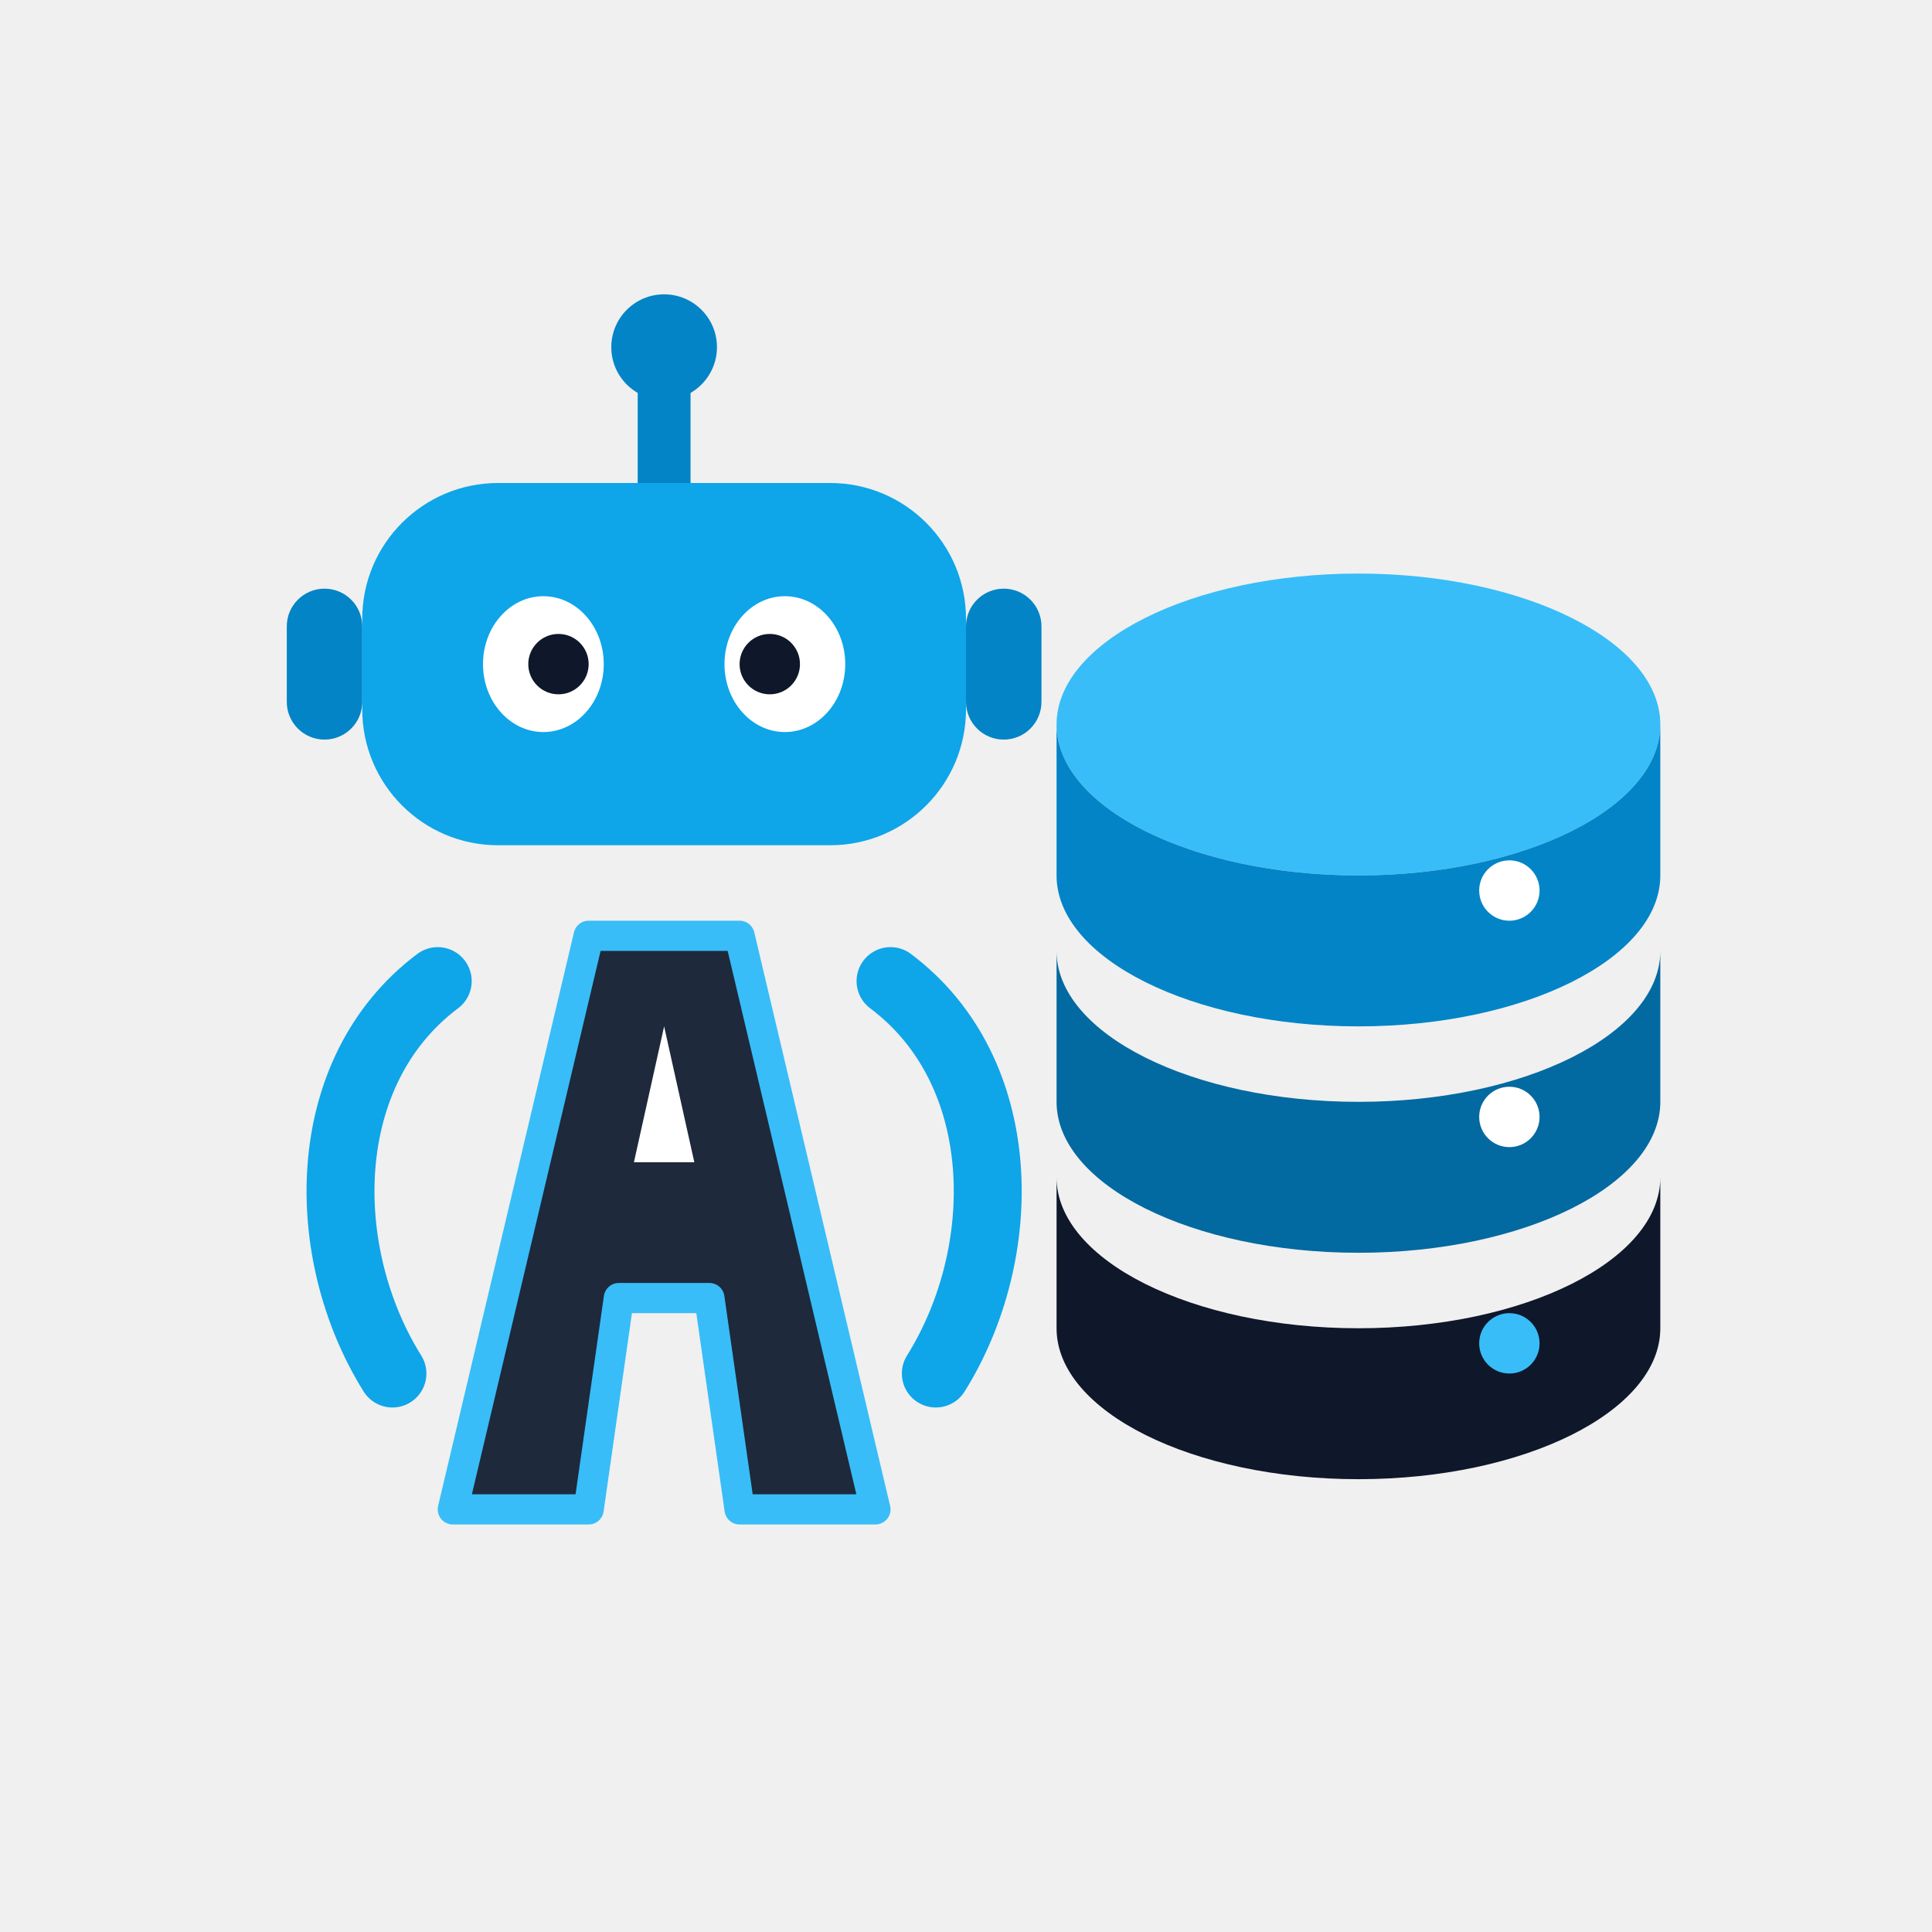
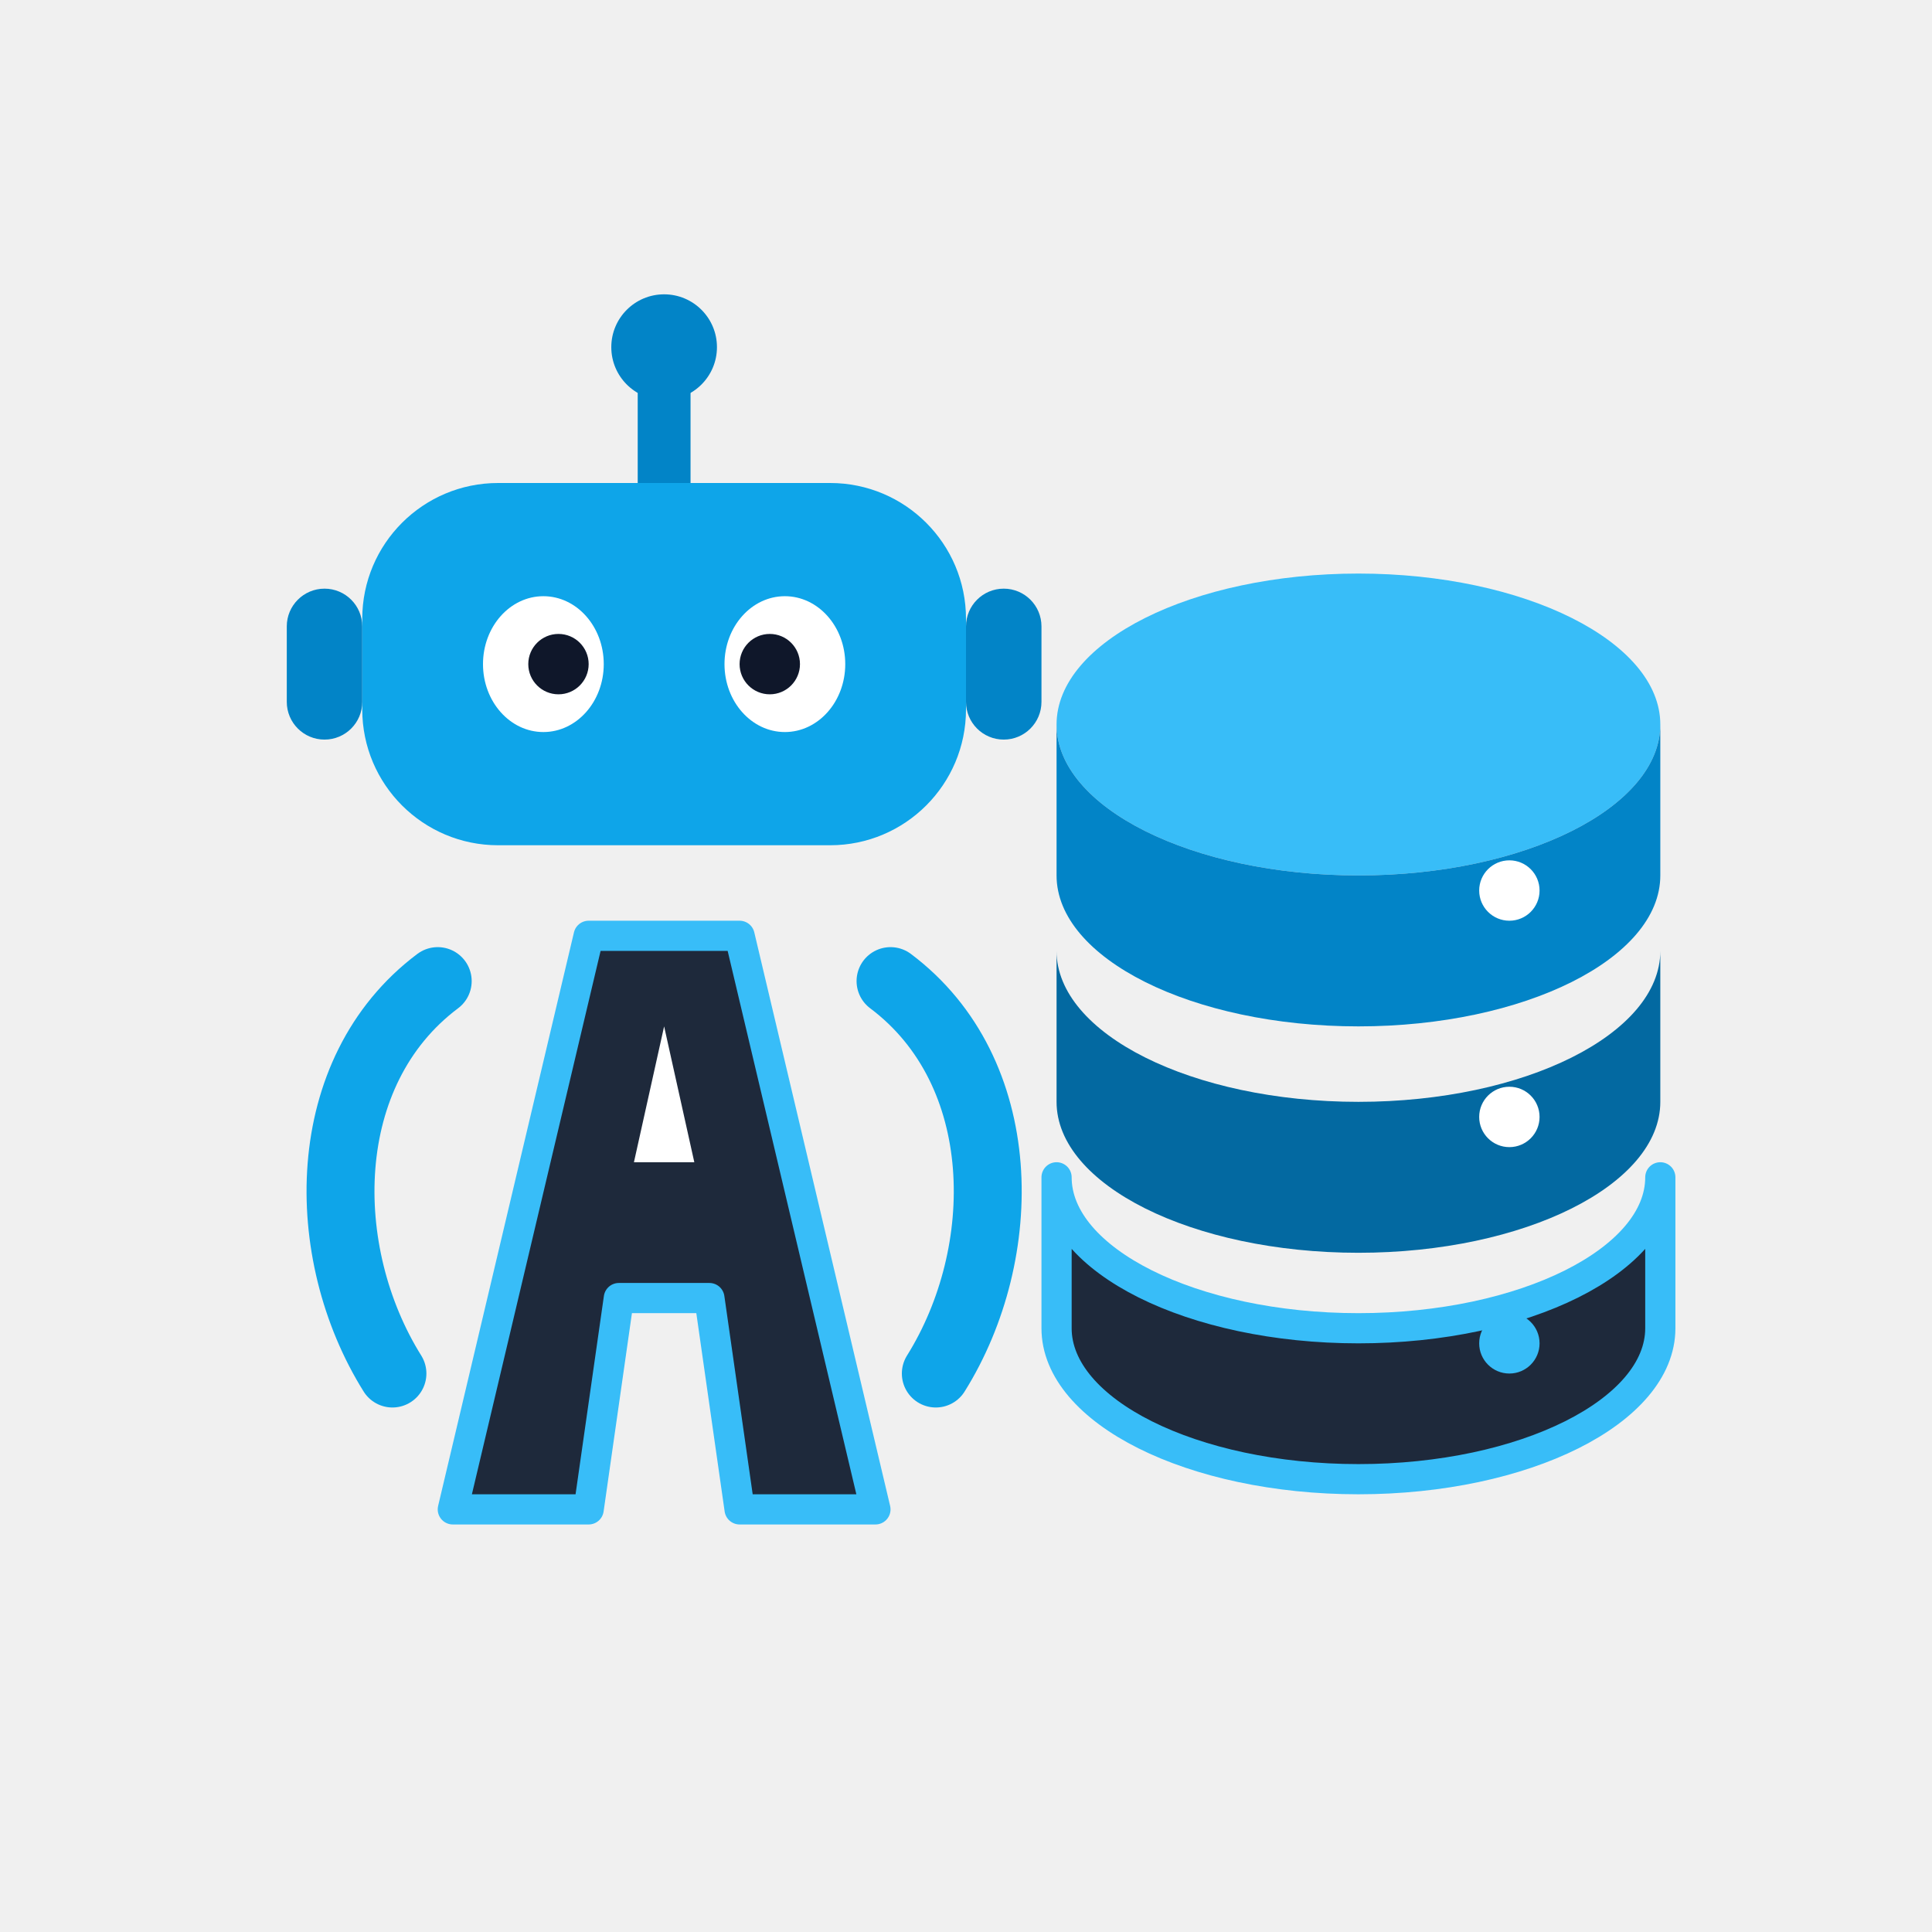
<svg xmlns="http://www.w3.org/2000/svg" width="128" height="128" viewBox="0 0 128 128" fill="none">
  <g transform="translate(14, 20)">
    <g transform="translate(0, 0)">
      <line x1="30" y1="12" x2="30" y2="4" stroke="#0284c7" stroke-width="3.5" stroke-linecap="round" />
      <circle cx="30" cy="3" r="3.5" fill="#0284c7" />
      <rect x="10" y="12" width="40" height="24" rx="9" fill="#0ea5e9" />
      <ellipse cx="22" cy="24" rx="4" ry="4.5" fill="#ffffff" />
      <ellipse cx="38" cy="24" rx="4" ry="4.5" fill="#ffffff" />
      <circle cx="23" cy="24" r="2" fill="#0f172a" />
      <circle cx="37" cy="24" r="2" fill="#0f172a" />
      <rect x="5" y="19" width="5" height="10" rx="2.5" fill="#0284c7" />
      <rect x="50" y="19" width="5" height="10" rx="2.5" fill="#0284c7" />
      <path d="M 16 80 L 25 42 L 35 42 L 44 80 L 35 80 L 33 66 L 27 66 L 25 80 Z" fill="#1e293b" stroke="#38bdf8" stroke-width="2" stroke-linejoin="round" />
      <path d="M 28 57 L 32 57 L 30 48 Z" fill="#ffffff" />
      <path d="M 15 45 C 7 51 7 63 12 71" stroke="#0ea5e9" stroke-width="4.5" stroke-linecap="round" fill="none" />
      <path d="M 45 45 C 53 51 53 63 48 71" stroke="#0ea5e9" stroke-width="4.5" stroke-linecap="round" fill="none" />
    </g>
    <g transform="translate(56, 18)">
      <path d="M 0 10 C 0 4.5, 9 0, 20 0 C 31 0, 40 4.5, 40 10 C 40 15.5, 31 20, 20 20 C 9 20, 0 15.5, 0 10 Z" fill="#38bdf8" />
      <path d="M 0 10 L 0 20 C 0 25.5, 9 30, 20 30 C 31 30, 40 25.5, 40 20 L 40 10 C 40 15.5, 31 20, 20 20 C 9 20, 0 15.5, 0 10 Z" fill="#0284c7" />
      <circle cx="30" cy="21" r="2" fill="#ffffff" />
      <path d="M 0 25 L 0 35 C 0 40.5, 9 45, 20 45 C 31 45, 40 40.5, 40 35 L 40 25 C 40 30.5, 31 35, 20 35 C 9 35, 0 30.5, 0 25 Z" fill="#0369a1" />
      <circle cx="30" cy="36" r="2" fill="#ffffff" />
-       <path d="M 0 40 L 0 50 C 0 55.5, 9 60, 20 60 C 31 60, 40 55.5, 40 50 L 40 40 C 40 45.5, 31 50, 20 50 C 9 50, 0 45.5, 0 40 Z" fill="#0f172a" />
+       <path d="M 0 40 L 0 50 C 0 55.5, 9 60, 20 60 C 31 60, 40 55.5, 40 50 L 40 40 C 40 45.5, 31 50, 20 50 C 9 50, 0 45.5, 0 40 Z" fill="#1e293b" stroke="#38bdf8" stroke-width="2" stroke-linejoin="round" />
      <circle cx="30" cy="51" r="2" fill="#38bdf8" />
    </g>
  </g>
</svg>
